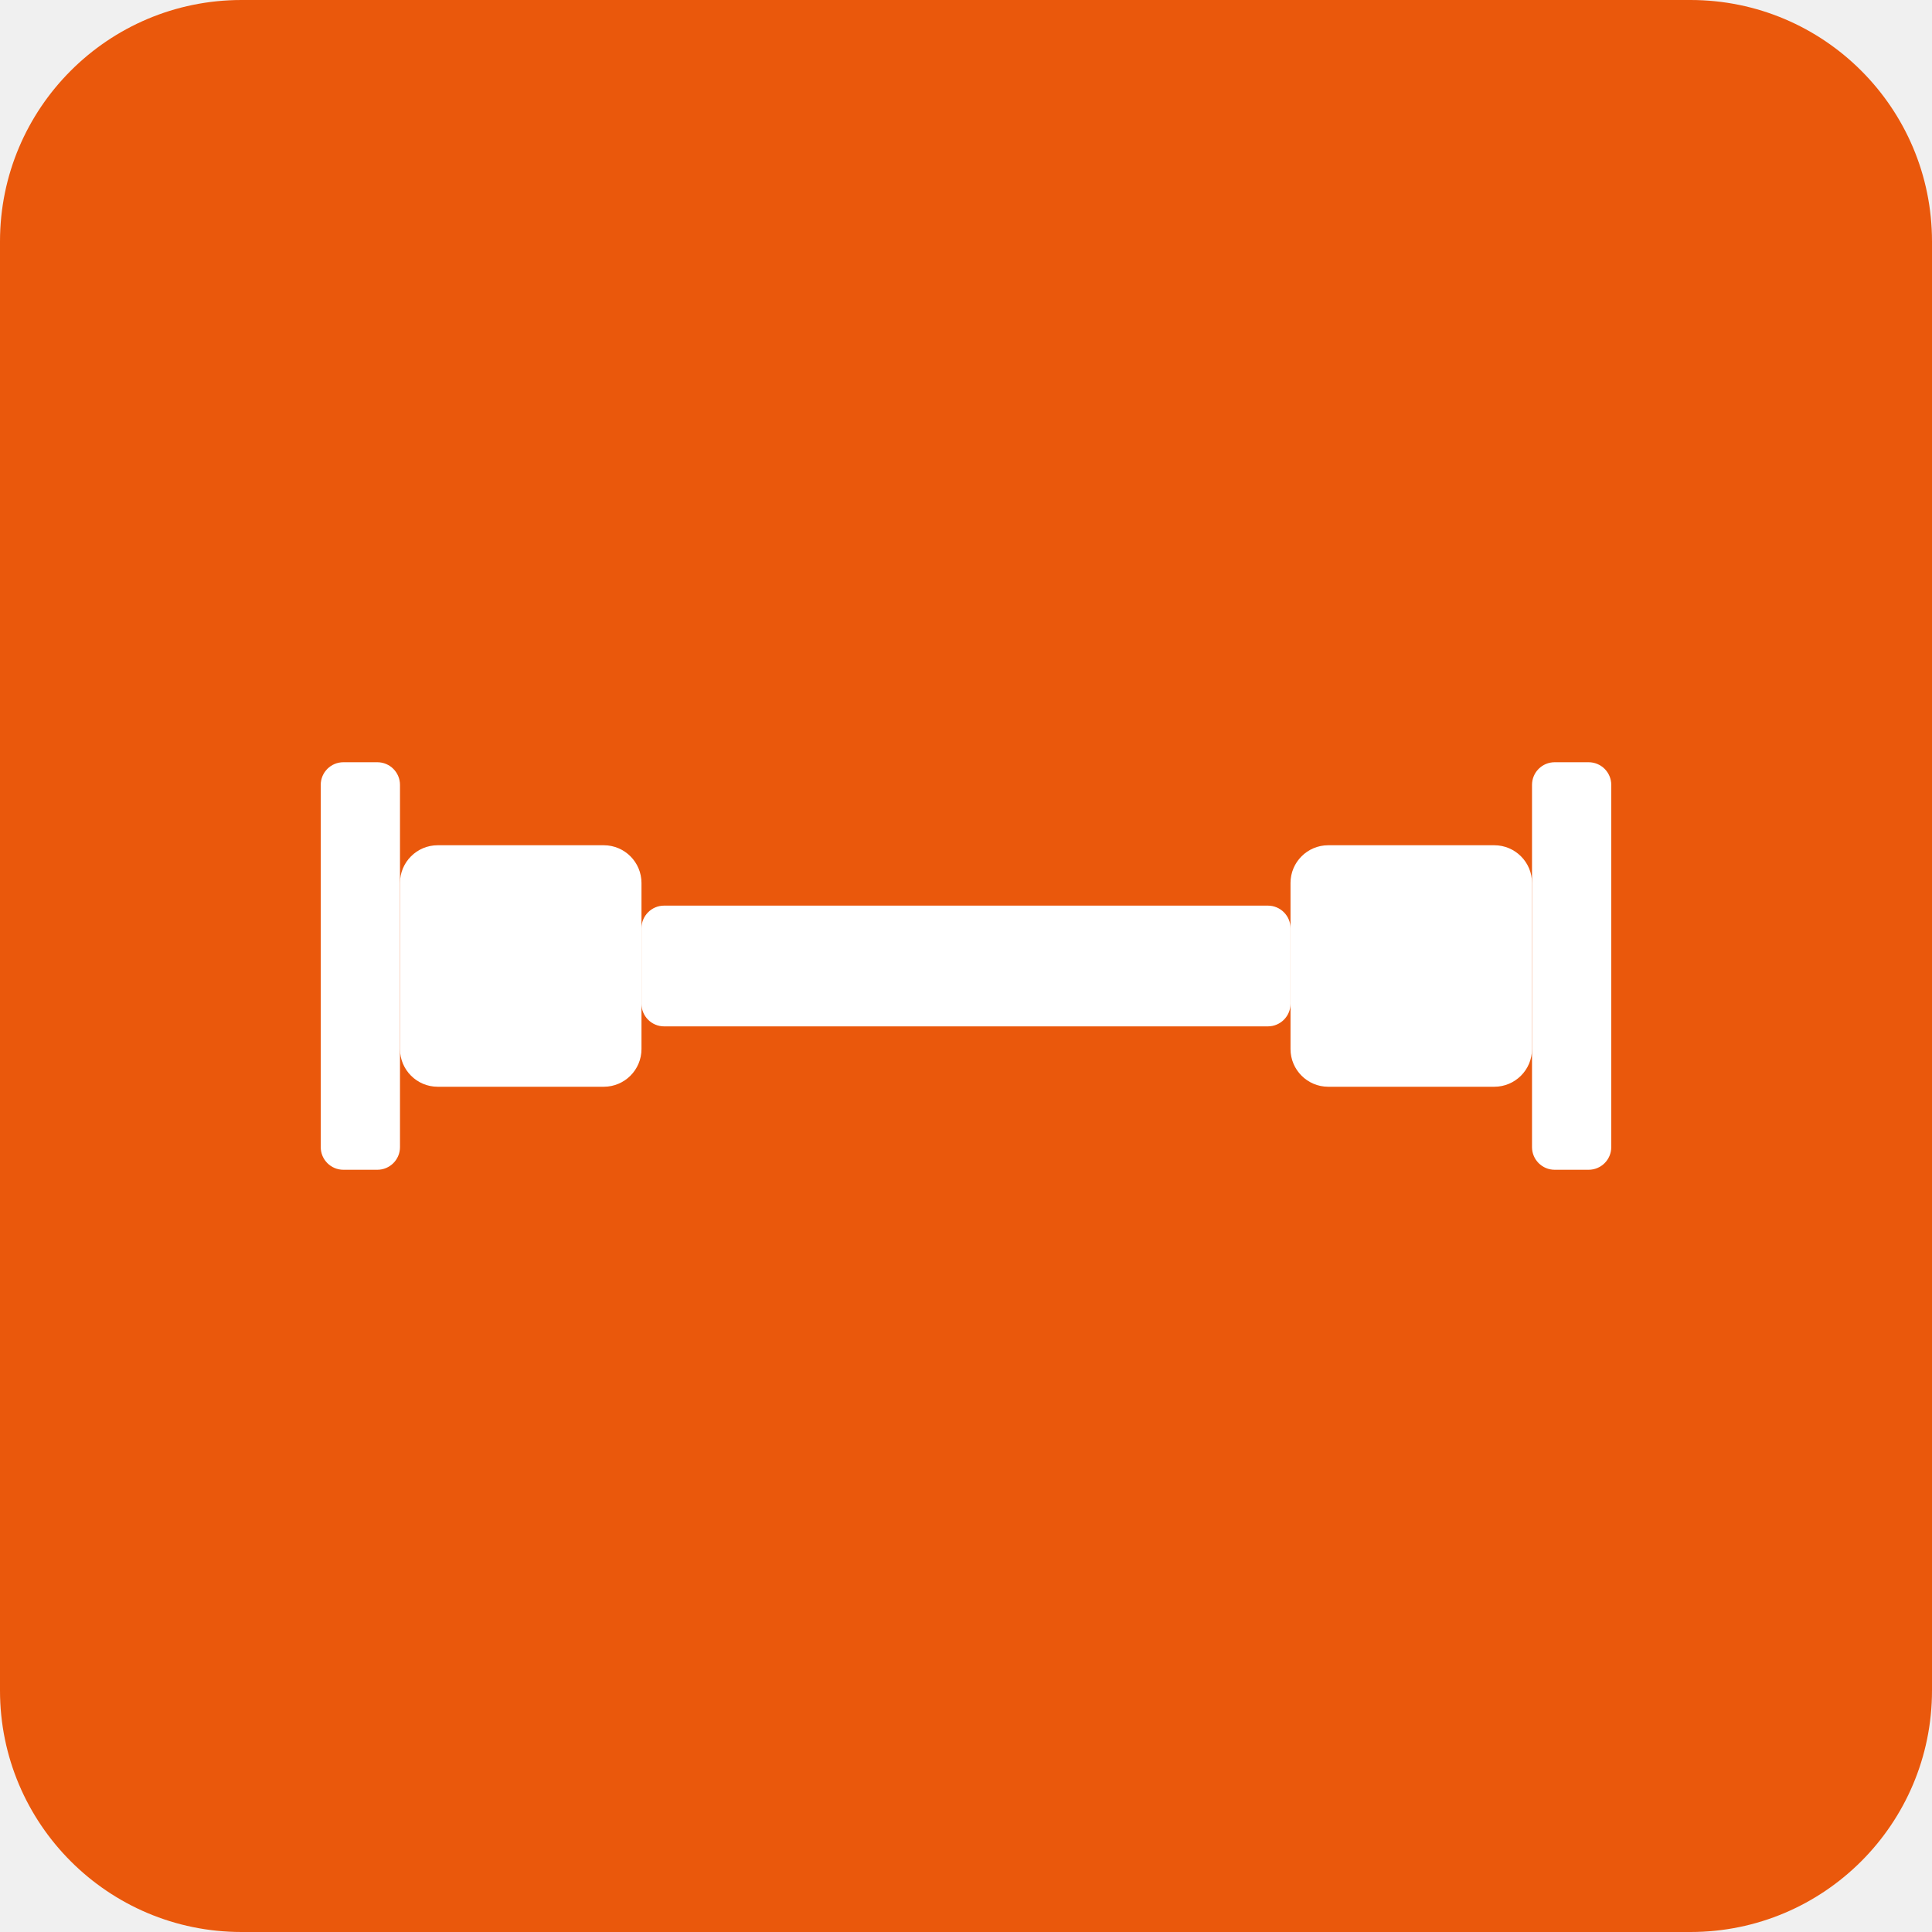
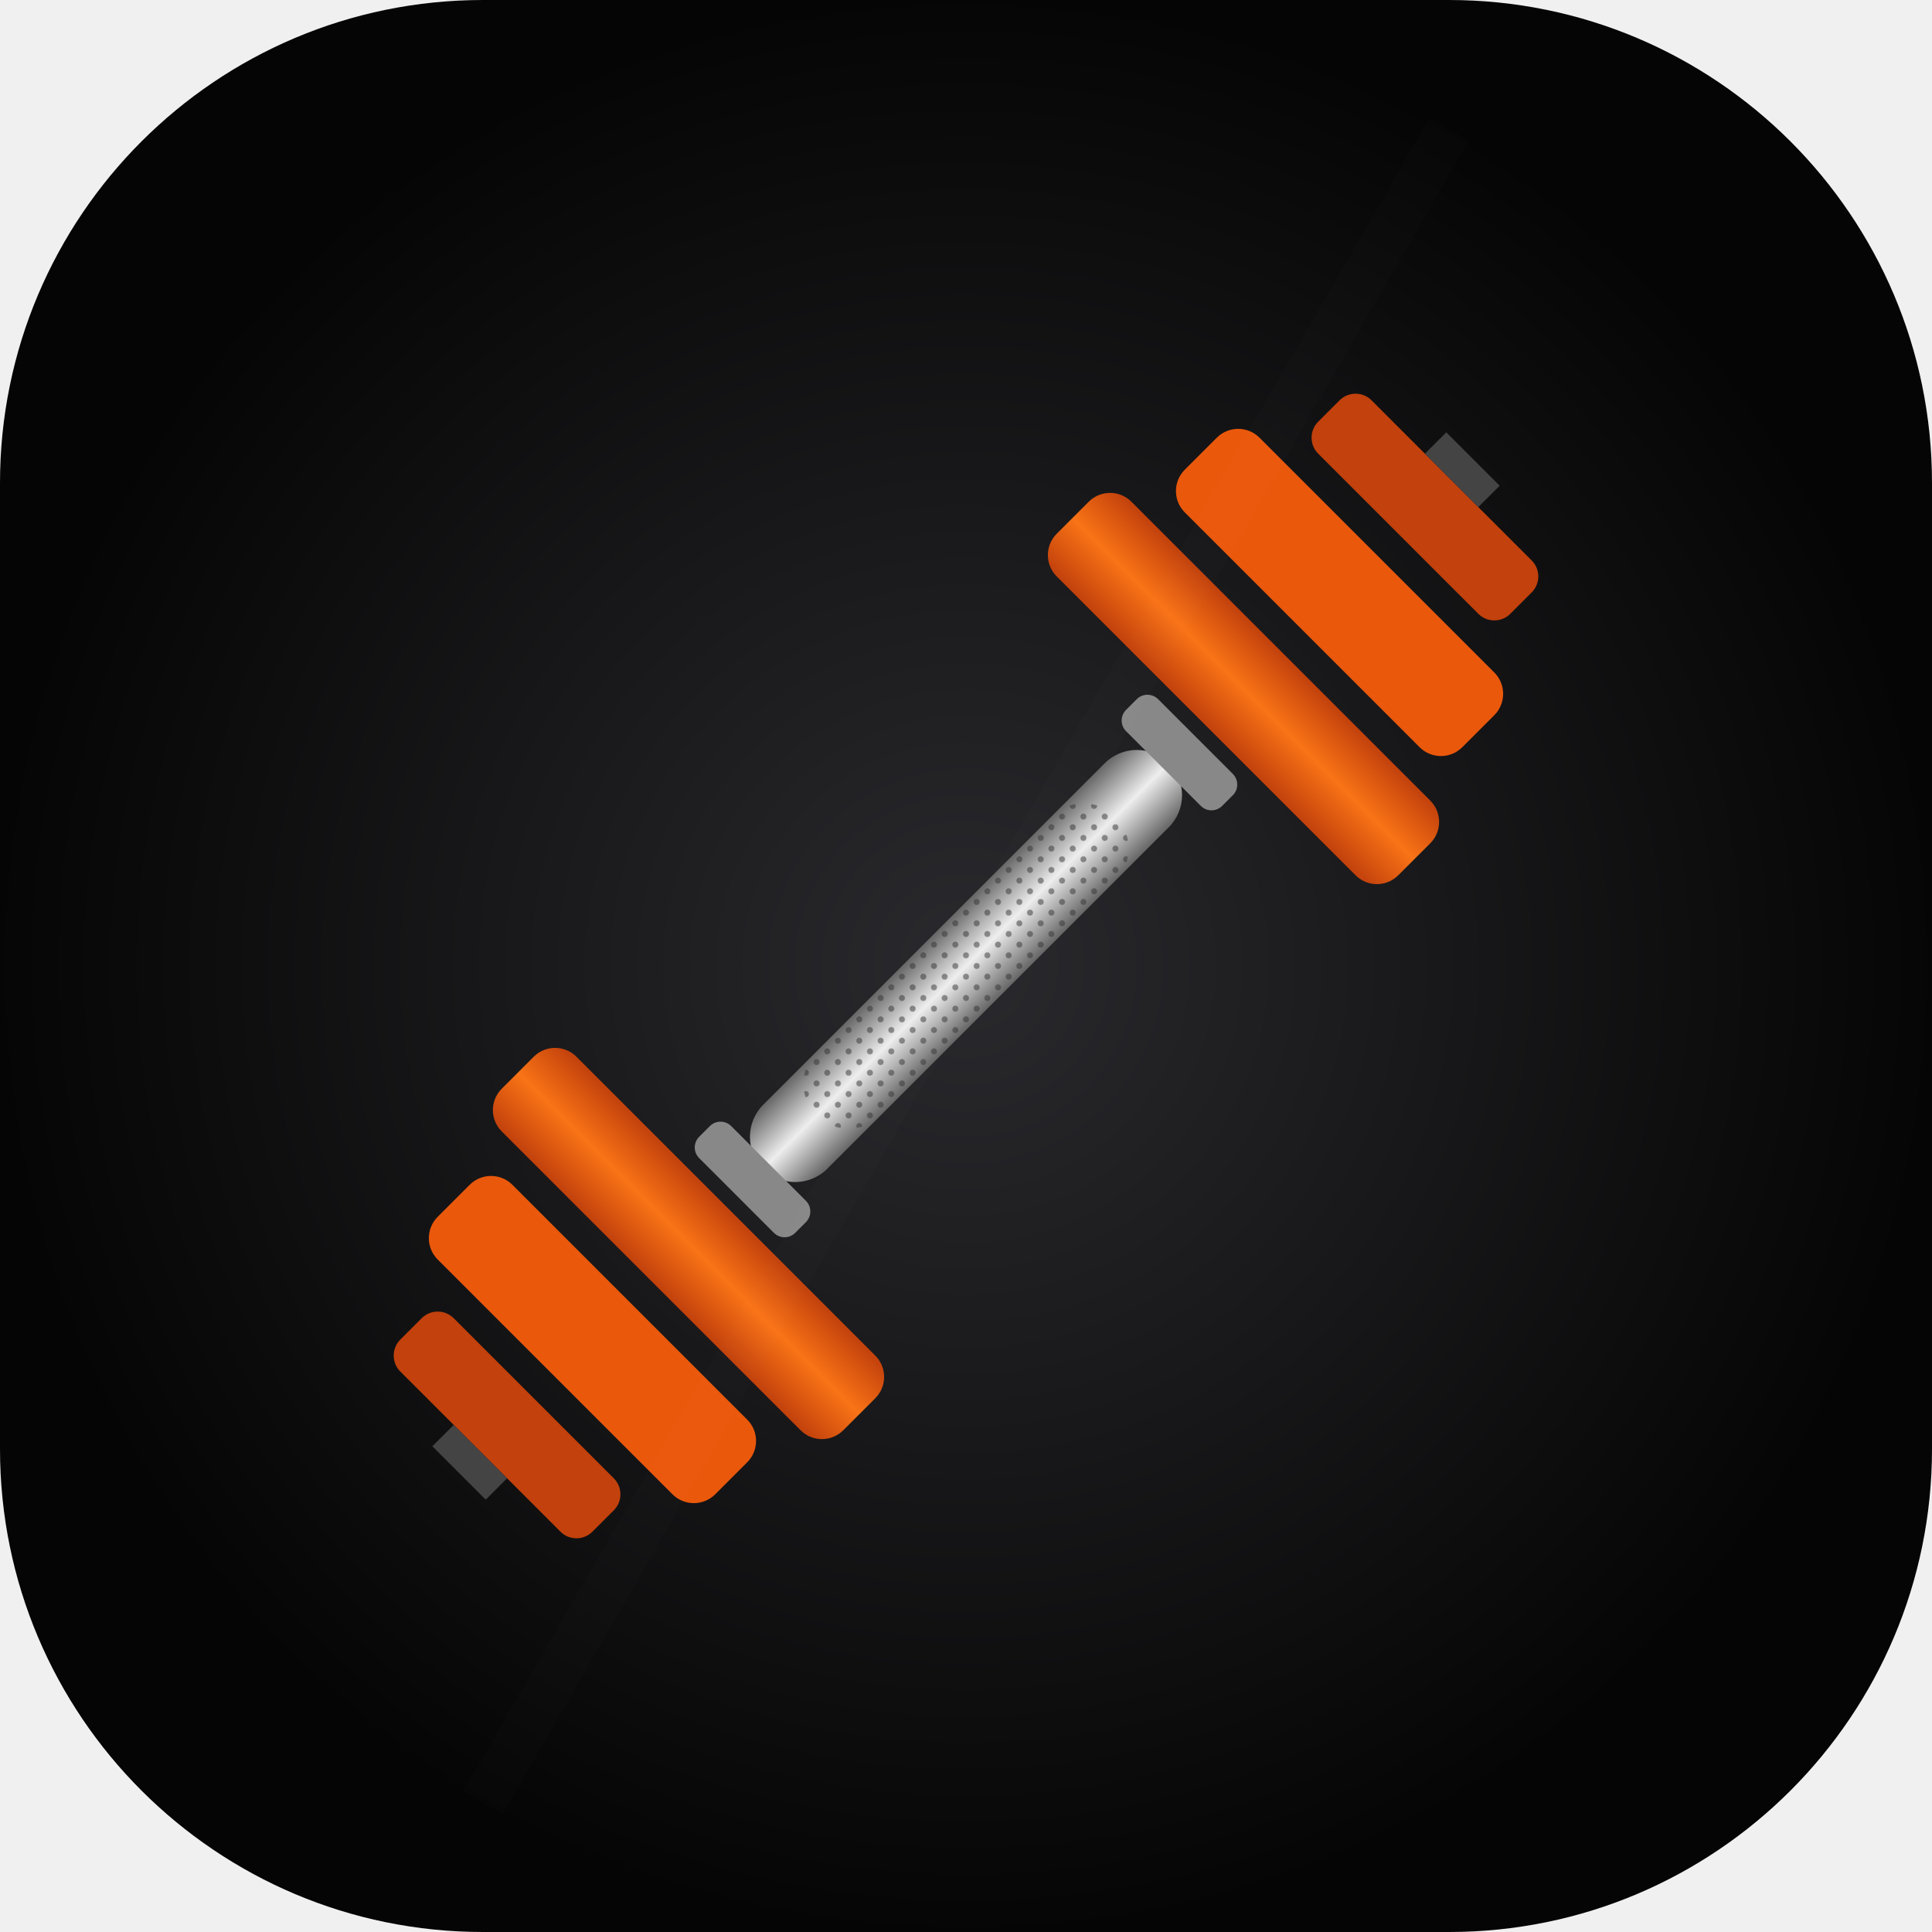
<svg xmlns="http://www.w3.org/2000/svg" width="512" height="512" viewBox="0 0 512 512">
-   <rect width="512" height="512" fill="#ea580c" rx="64" />
-   <g fill="#ffffff">
-     <rect x="106" y="224" width="64" height="64" rx="10" />
-     <rect x="342" y="224" width="64" height="64" rx="10" />
-     <rect x="170" y="240" width="172" height="32" rx="6" />
-     <rect x="85" y="202" width="21" height="108" rx="6" />
-     <rect x="406" y="202" width="21" height="108" rx="6" />
+   <defs>
+     <radialGradient id="bg" cx="50%" cy="50%" r="50%" fx="50%" fy="50%">
+       <stop offset="0%" stop-color="#2a2a2e" />
+       <stop offset="100%" stop-color="#050505" />
+     </radialGradient>
+     <linearGradient id="metal-orange" x1="0%" y1="0%" x2="100%" y2="0%">
+       <stop offset="0%" stop-color="#c2410c" />
+       <stop offset="50%" stop-color="#f97316" />
+       <stop offset="100%" stop-color="#c2410c" />
+     </linearGradient>
+     <linearGradient id="handle-shine" x1="0%" y1="0%" x2="0%" y2="100%">
+       <stop offset="0%" stop-color="#666" />
+       <stop offset="50%" stop-color="#eee" />
+       <stop offset="100%" stop-color="#666" />
+     </linearGradient>
+   </defs>
+   <rect width="512" height="512" rx="128" fill="url(#bg)" />
+   <g transform="translate(256, 256) rotate(-45) translate(-256, -256)">
+     <rect x="180" y="244" width="152" height="24" rx="12" fill="url(#handle-shine)" />
+     <pattern id="knurling" x="0" y="0" width="4" height="4" patternUnits="userSpaceOnUse">
+       <circle cx="2" cy="2" r="0.8" fill="#333" opacity="0.5" />
+     </pattern>
+     <rect x="200" y="244" width="112" height="24" rx="12" fill="url(#knurling)" />
+     <g transform="translate(180, 256)">
+       <rect x="-10" y="-18" width="12" height="36" rx="4" fill="#888" />
+       <rect x="-42" y="-64" width="28" height="128" rx="8" fill="url(#metal-orange)" />
+       <rect x="-78" y="-52" width="28" height="104" rx="8" fill="#ea580c" />
+       <rect x="-106" y="-36" width="20" height="72" rx="6" fill="#c2410c" />
+       <path d="M-114 -10 L-106 -10 L-106 10 L-114 10" fill="#444" />
+     </g>
+     <g transform="translate(332, 256)">
+       <rect x="-2" y="-18" width="12" height="36" rx="4" fill="#888" />
+       <rect x="14" y="-64" width="28" height="128" rx="8" fill="url(#metal-orange)" />
+       <rect x="50" y="-52" width="28" height="104" rx="8" fill="#ea580c" />
+       <rect x="86" y="-36" width="20" height="72" rx="6" fill="#c2410c" />
+       <path d="M114 -10 L106 -10 L106 10 L114 10" fill="#444" />
+     </g>
  </g>
+   <rect x="250" y="0" width="12" height="512" fill="#fff" opacity="0.01" transform="rotate(30, 256, 256)" />
</svg>
